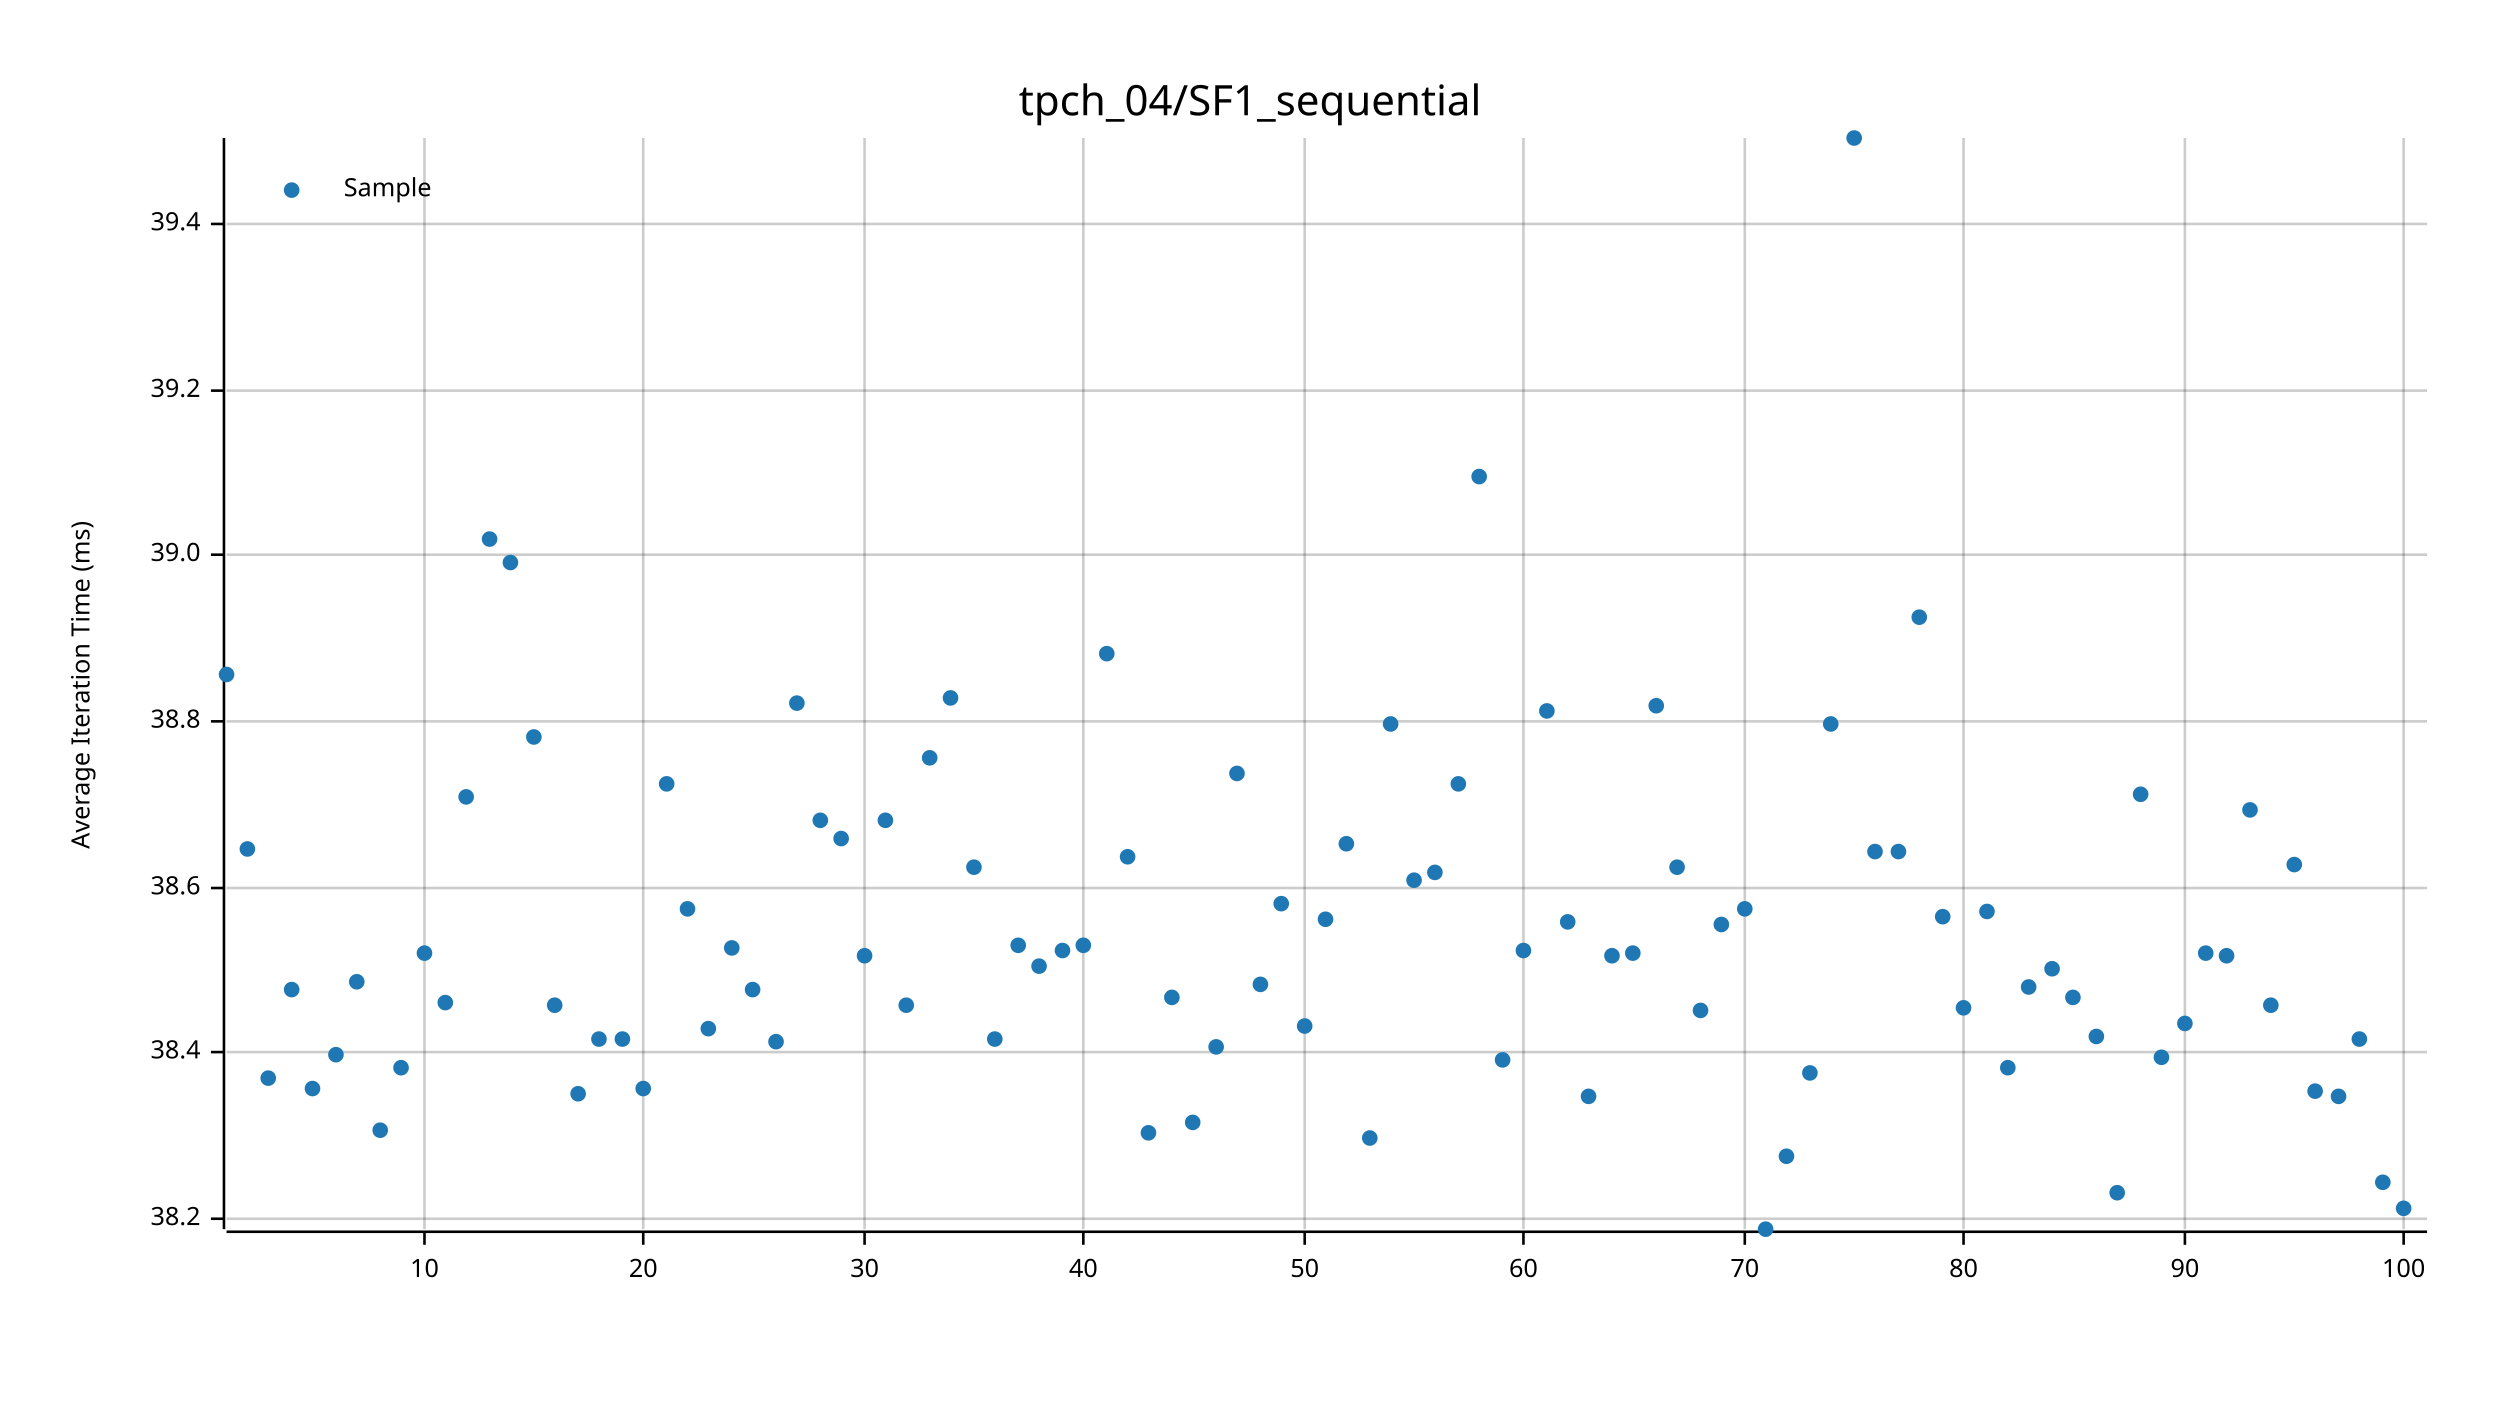
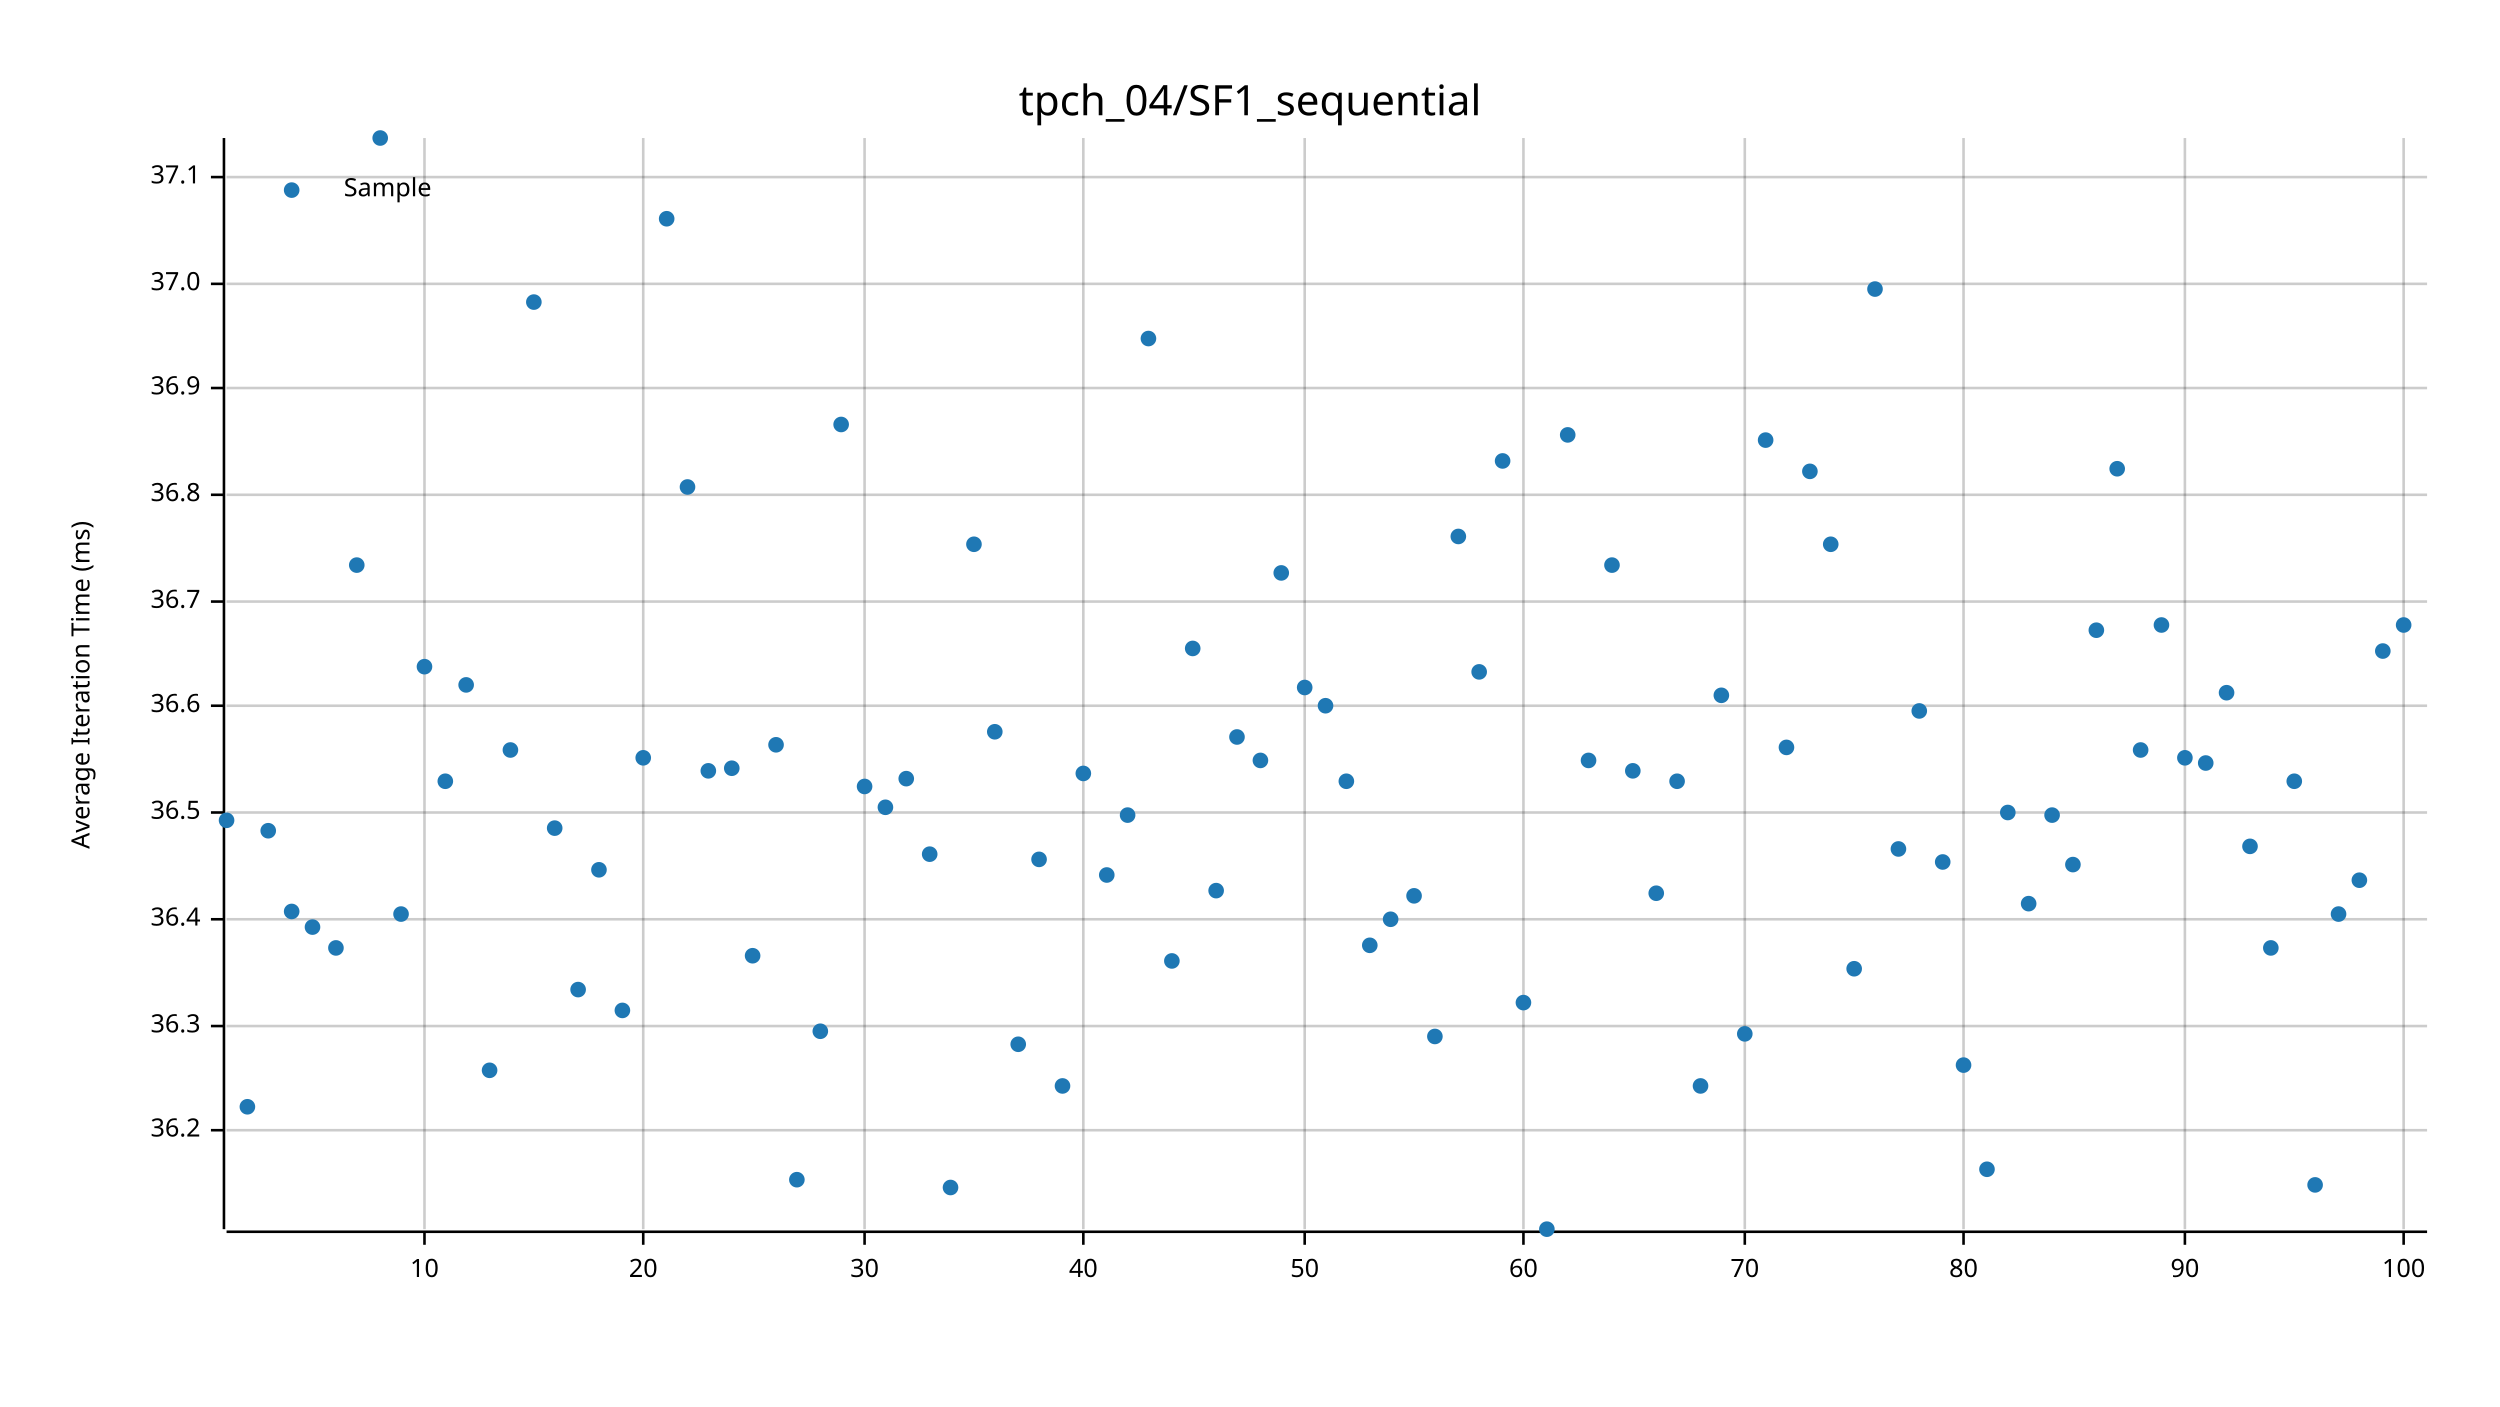
<svg xmlns="http://www.w3.org/2000/svg" width="960" height="540" viewBox="0 0 960 540">
  <text x="480" y="32" dy="0.76em" text-anchor="middle" font-family="sans-serif" font-size="16.129" opacity="1" fill="#000000">
tpch_04/SF1_sequential
</text>
  <text x="27" y="263" dy="0.76em" text-anchor="middle" font-family="sans-serif" font-size="9.677" opacity="1" fill="#000000" transform="rotate(270, 27, 263)">
Average Iteration Time (ms)
</text>
  <line opacity="0.2" stroke="#000000" stroke-width="1" x1="163" y1="472" x2="163" y2="53" />
  <line opacity="0.2" stroke="#000000" stroke-width="1" x1="247" y1="472" x2="247" y2="53" />
  <line opacity="0.2" stroke="#000000" stroke-width="1" x1="332" y1="472" x2="332" y2="53" />
  <line opacity="0.2" stroke="#000000" stroke-width="1" x1="416" y1="472" x2="416" y2="53" />
  <line opacity="0.2" stroke="#000000" stroke-width="1" x1="501" y1="472" x2="501" y2="53" />
  <line opacity="0.2" stroke="#000000" stroke-width="1" x1="585" y1="472" x2="585" y2="53" />
  <line opacity="0.2" stroke="#000000" stroke-width="1" x1="670" y1="472" x2="670" y2="53" />
  <line opacity="0.2" stroke="#000000" stroke-width="1" x1="754" y1="472" x2="754" y2="53" />
  <line opacity="0.2" stroke="#000000" stroke-width="1" x1="839" y1="472" x2="839" y2="53" />
  <line opacity="0.2" stroke="#000000" stroke-width="1" x1="923" y1="472" x2="923" y2="53" />
-   <line opacity="0.2" stroke="#000000" stroke-width="1" x1="87" y1="468" x2="932" y2="468" />
-   <line opacity="0.2" stroke="#000000" stroke-width="1" x1="87" y1="404" x2="932" y2="404" />
-   <line opacity="0.2" stroke="#000000" stroke-width="1" x1="87" y1="341" x2="932" y2="341" />
-   <line opacity="0.2" stroke="#000000" stroke-width="1" x1="87" y1="277" x2="932" y2="277" />
-   <line opacity="0.2" stroke="#000000" stroke-width="1" x1="87" y1="213" x2="932" y2="213" />
-   <line opacity="0.2" stroke="#000000" stroke-width="1" x1="87" y1="150" x2="932" y2="150" />
-   <line opacity="0.2" stroke="#000000" stroke-width="1" x1="87" y1="86" x2="932" y2="86" />
+   <line opacity="0.2" stroke="#000000" stroke-width="1" x1="87" y1="434" x2="932" y2="434" />
+   <line opacity="0.2" stroke="#000000" stroke-width="1" x1="87" y1="394" x2="932" y2="394" />
+   <line opacity="0.2" stroke="#000000" stroke-width="1" x1="87" y1="353" x2="932" y2="353" />
+   <line opacity="0.2" stroke="#000000" stroke-width="1" x1="87" y1="312" x2="932" y2="312" />
+   <line opacity="0.2" stroke="#000000" stroke-width="1" x1="87" y1="271" x2="932" y2="271" />
+   <line opacity="0.2" stroke="#000000" stroke-width="1" x1="87" y1="231" x2="932" y2="231" />
+   <line opacity="0.2" stroke="#000000" stroke-width="1" x1="87" y1="190" x2="932" y2="190" />
+   <line opacity="0.2" stroke="#000000" stroke-width="1" x1="87" y1="149" x2="932" y2="149" />
+   <line opacity="0.2" stroke="#000000" stroke-width="1" x1="87" y1="109" x2="932" y2="109" />
+   <line opacity="0.2" stroke="#000000" stroke-width="1" x1="87" y1="68" x2="932" y2="68" />
  <polyline fill="none" opacity="1" stroke="#000000" stroke-width="1" points="86,53 86,472 " />
-   <text x="77" y="468" dy="0.5ex" text-anchor="end" font-family="sans-serif" font-size="9.677" opacity="1" fill="#000000">
- 38.2
- </text>
-   <polyline fill="none" opacity="1" stroke="#000000" stroke-width="1" points="81,468 86,468 " />
-   <text x="77" y="404" dy="0.5ex" text-anchor="end" font-family="sans-serif" font-size="9.677" opacity="1" fill="#000000">
- 38.4
- </text>
-   <polyline fill="none" opacity="1" stroke="#000000" stroke-width="1" points="81,404 86,404 " />
-   <text x="77" y="341" dy="0.5ex" text-anchor="end" font-family="sans-serif" font-size="9.677" opacity="1" fill="#000000">
- 38.6
- </text>
-   <polyline fill="none" opacity="1" stroke="#000000" stroke-width="1" points="81,341 86,341 " />
-   <text x="77" y="277" dy="0.5ex" text-anchor="end" font-family="sans-serif" font-size="9.677" opacity="1" fill="#000000">
- 38.8
- </text>
-   <polyline fill="none" opacity="1" stroke="#000000" stroke-width="1" points="81,277 86,277 " />
-   <text x="77" y="213" dy="0.5ex" text-anchor="end" font-family="sans-serif" font-size="9.677" opacity="1" fill="#000000">
- 39.0
- </text>
-   <polyline fill="none" opacity="1" stroke="#000000" stroke-width="1" points="81,213 86,213 " />
-   <text x="77" y="150" dy="0.5ex" text-anchor="end" font-family="sans-serif" font-size="9.677" opacity="1" fill="#000000">
- 39.2
- </text>
-   <polyline fill="none" opacity="1" stroke="#000000" stroke-width="1" points="81,150 86,150 " />
-   <text x="77" y="86" dy="0.5ex" text-anchor="end" font-family="sans-serif" font-size="9.677" opacity="1" fill="#000000">
- 39.4
- </text>
-   <polyline fill="none" opacity="1" stroke="#000000" stroke-width="1" points="81,86 86,86 " />
+   <text x="77" y="434" dy="0.5ex" text-anchor="end" font-family="sans-serif" font-size="9.677" opacity="1" fill="#000000">
+ 36.2
+ </text>
+   <polyline fill="none" opacity="1" stroke="#000000" stroke-width="1" points="81,434 86,434 " />
+   <text x="77" y="394" dy="0.5ex" text-anchor="end" font-family="sans-serif" font-size="9.677" opacity="1" fill="#000000">
+ 36.3
+ </text>
+   <polyline fill="none" opacity="1" stroke="#000000" stroke-width="1" points="81,394 86,394 " />
+   <text x="77" y="353" dy="0.5ex" text-anchor="end" font-family="sans-serif" font-size="9.677" opacity="1" fill="#000000">
+ 36.4
+ </text>
+   <polyline fill="none" opacity="1" stroke="#000000" stroke-width="1" points="81,353 86,353 " />
+   <text x="77" y="312" dy="0.5ex" text-anchor="end" font-family="sans-serif" font-size="9.677" opacity="1" fill="#000000">
+ 36.5
+ </text>
+   <polyline fill="none" opacity="1" stroke="#000000" stroke-width="1" points="81,312 86,312 " />
+   <text x="77" y="271" dy="0.5ex" text-anchor="end" font-family="sans-serif" font-size="9.677" opacity="1" fill="#000000">
+ 36.6
+ </text>
+   <polyline fill="none" opacity="1" stroke="#000000" stroke-width="1" points="81,271 86,271 " />
+   <text x="77" y="231" dy="0.5ex" text-anchor="end" font-family="sans-serif" font-size="9.677" opacity="1" fill="#000000">
+ 36.7
+ </text>
+   <polyline fill="none" opacity="1" stroke="#000000" stroke-width="1" points="81,231 86,231 " />
+   <text x="77" y="190" dy="0.5ex" text-anchor="end" font-family="sans-serif" font-size="9.677" opacity="1" fill="#000000">
+ 36.8
+ </text>
+   <polyline fill="none" opacity="1" stroke="#000000" stroke-width="1" points="81,190 86,190 " />
+   <text x="77" y="149" dy="0.5ex" text-anchor="end" font-family="sans-serif" font-size="9.677" opacity="1" fill="#000000">
+ 36.9
+ </text>
+   <polyline fill="none" opacity="1" stroke="#000000" stroke-width="1" points="81,149 86,149 " />
+   <text x="77" y="109" dy="0.5ex" text-anchor="end" font-family="sans-serif" font-size="9.677" opacity="1" fill="#000000">
+ 37.0
+ </text>
+   <polyline fill="none" opacity="1" stroke="#000000" stroke-width="1" points="81,109 86,109 " />
+   <text x="77" y="68" dy="0.5ex" text-anchor="end" font-family="sans-serif" font-size="9.677" opacity="1" fill="#000000">
+ 37.1
+ </text>
+   <polyline fill="none" opacity="1" stroke="#000000" stroke-width="1" points="81,68 86,68 " />
  <polyline fill="none" opacity="1" stroke="#000000" stroke-width="1" points="87,473 932,473 " />
  <text x="163" y="483" dy="0.76em" text-anchor="middle" font-family="sans-serif" font-size="9.677" opacity="1" fill="#000000">
10
</text>
  <polyline fill="none" opacity="1" stroke="#000000" stroke-width="1" points="163,473 163,478 " />
  <text x="247" y="483" dy="0.76em" text-anchor="middle" font-family="sans-serif" font-size="9.677" opacity="1" fill="#000000">
20
</text>
  <polyline fill="none" opacity="1" stroke="#000000" stroke-width="1" points="247,473 247,478 " />
  <text x="332" y="483" dy="0.76em" text-anchor="middle" font-family="sans-serif" font-size="9.677" opacity="1" fill="#000000">
30
</text>
  <polyline fill="none" opacity="1" stroke="#000000" stroke-width="1" points="332,473 332,478 " />
  <text x="416" y="483" dy="0.76em" text-anchor="middle" font-family="sans-serif" font-size="9.677" opacity="1" fill="#000000">
40
</text>
  <polyline fill="none" opacity="1" stroke="#000000" stroke-width="1" points="416,473 416,478 " />
  <text x="501" y="483" dy="0.76em" text-anchor="middle" font-family="sans-serif" font-size="9.677" opacity="1" fill="#000000">
50
</text>
  <polyline fill="none" opacity="1" stroke="#000000" stroke-width="1" points="501,473 501,478 " />
  <text x="585" y="483" dy="0.76em" text-anchor="middle" font-family="sans-serif" font-size="9.677" opacity="1" fill="#000000">
60
</text>
  <polyline fill="none" opacity="1" stroke="#000000" stroke-width="1" points="585,473 585,478 " />
  <text x="670" y="483" dy="0.76em" text-anchor="middle" font-family="sans-serif" font-size="9.677" opacity="1" fill="#000000">
70
</text>
  <polyline fill="none" opacity="1" stroke="#000000" stroke-width="1" points="670,473 670,478 " />
  <text x="754" y="483" dy="0.76em" text-anchor="middle" font-family="sans-serif" font-size="9.677" opacity="1" fill="#000000">
80
</text>
  <polyline fill="none" opacity="1" stroke="#000000" stroke-width="1" points="754,473 754,478 " />
  <text x="839" y="483" dy="0.76em" text-anchor="middle" font-family="sans-serif" font-size="9.677" opacity="1" fill="#000000">
90
</text>
  <polyline fill="none" opacity="1" stroke="#000000" stroke-width="1" points="839,473 839,478 " />
  <text x="923" y="483" dy="0.76em" text-anchor="middle" font-family="sans-serif" font-size="9.677" opacity="1" fill="#000000">
100
</text>
  <polyline fill="none" opacity="1" stroke="#000000" stroke-width="1" points="923,473 923,478 " />
-   <circle cx="87" cy="259" r="3" opacity="1" fill="#1F78B4" stroke="none" stroke-width="1" />
-   <circle cx="95" cy="326" r="3" opacity="1" fill="#1F78B4" stroke="none" stroke-width="1" />
-   <circle cx="103" cy="414" r="3" opacity="1" fill="#1F78B4" stroke="none" stroke-width="1" />
-   <circle cx="112" cy="380" r="3" opacity="1" fill="#1F78B4" stroke="none" stroke-width="1" />
-   <circle cx="120" cy="418" r="3" opacity="1" fill="#1F78B4" stroke="none" stroke-width="1" />
-   <circle cx="129" cy="405" r="3" opacity="1" fill="#1F78B4" stroke="none" stroke-width="1" />
-   <circle cx="137" cy="377" r="3" opacity="1" fill="#1F78B4" stroke="none" stroke-width="1" />
-   <circle cx="146" cy="434" r="3" opacity="1" fill="#1F78B4" stroke="none" stroke-width="1" />
-   <circle cx="154" cy="410" r="3" opacity="1" fill="#1F78B4" stroke="none" stroke-width="1" />
-   <circle cx="163" cy="366" r="3" opacity="1" fill="#1F78B4" stroke="none" stroke-width="1" />
-   <circle cx="171" cy="385" r="3" opacity="1" fill="#1F78B4" stroke="none" stroke-width="1" />
-   <circle cx="179" cy="306" r="3" opacity="1" fill="#1F78B4" stroke="none" stroke-width="1" />
-   <circle cx="188" cy="207" r="3" opacity="1" fill="#1F78B4" stroke="none" stroke-width="1" />
-   <circle cx="196" cy="216" r="3" opacity="1" fill="#1F78B4" stroke="none" stroke-width="1" />
-   <circle cx="205" cy="283" r="3" opacity="1" fill="#1F78B4" stroke="none" stroke-width="1" />
-   <circle cx="213" cy="386" r="3" opacity="1" fill="#1F78B4" stroke="none" stroke-width="1" />
-   <circle cx="222" cy="420" r="3" opacity="1" fill="#1F78B4" stroke="none" stroke-width="1" />
-   <circle cx="230" cy="399" r="3" opacity="1" fill="#1F78B4" stroke="none" stroke-width="1" />
-   <circle cx="239" cy="399" r="3" opacity="1" fill="#1F78B4" stroke="none" stroke-width="1" />
-   <circle cx="247" cy="418" r="3" opacity="1" fill="#1F78B4" stroke="none" stroke-width="1" />
-   <circle cx="256" cy="301" r="3" opacity="1" fill="#1F78B4" stroke="none" stroke-width="1" />
-   <circle cx="264" cy="349" r="3" opacity="1" fill="#1F78B4" stroke="none" stroke-width="1" />
-   <circle cx="272" cy="395" r="3" opacity="1" fill="#1F78B4" stroke="none" stroke-width="1" />
-   <circle cx="281" cy="364" r="3" opacity="1" fill="#1F78B4" stroke="none" stroke-width="1" />
-   <circle cx="289" cy="380" r="3" opacity="1" fill="#1F78B4" stroke="none" stroke-width="1" />
-   <circle cx="298" cy="400" r="3" opacity="1" fill="#1F78B4" stroke="none" stroke-width="1" />
-   <circle cx="306" cy="270" r="3" opacity="1" fill="#1F78B4" stroke="none" stroke-width="1" />
-   <circle cx="315" cy="315" r="3" opacity="1" fill="#1F78B4" stroke="none" stroke-width="1" />
-   <circle cx="323" cy="322" r="3" opacity="1" fill="#1F78B4" stroke="none" stroke-width="1" />
-   <circle cx="332" cy="367" r="3" opacity="1" fill="#1F78B4" stroke="none" stroke-width="1" />
-   <circle cx="340" cy="315" r="3" opacity="1" fill="#1F78B4" stroke="none" stroke-width="1" />
-   <circle cx="348" cy="386" r="3" opacity="1" fill="#1F78B4" stroke="none" stroke-width="1" />
-   <circle cx="357" cy="291" r="3" opacity="1" fill="#1F78B4" stroke="none" stroke-width="1" />
-   <circle cx="365" cy="268" r="3" opacity="1" fill="#1F78B4" stroke="none" stroke-width="1" />
-   <circle cx="374" cy="333" r="3" opacity="1" fill="#1F78B4" stroke="none" stroke-width="1" />
-   <circle cx="382" cy="399" r="3" opacity="1" fill="#1F78B4" stroke="none" stroke-width="1" />
-   <circle cx="391" cy="363" r="3" opacity="1" fill="#1F78B4" stroke="none" stroke-width="1" />
-   <circle cx="399" cy="371" r="3" opacity="1" fill="#1F78B4" stroke="none" stroke-width="1" />
-   <circle cx="408" cy="365" r="3" opacity="1" fill="#1F78B4" stroke="none" stroke-width="1" />
-   <circle cx="416" cy="363" r="3" opacity="1" fill="#1F78B4" stroke="none" stroke-width="1" />
-   <circle cx="425" cy="251" r="3" opacity="1" fill="#1F78B4" stroke="none" stroke-width="1" />
-   <circle cx="433" cy="329" r="3" opacity="1" fill="#1F78B4" stroke="none" stroke-width="1" />
-   <circle cx="441" cy="435" r="3" opacity="1" fill="#1F78B4" stroke="none" stroke-width="1" />
-   <circle cx="450" cy="383" r="3" opacity="1" fill="#1F78B4" stroke="none" stroke-width="1" />
-   <circle cx="458" cy="431" r="3" opacity="1" fill="#1F78B4" stroke="none" stroke-width="1" />
-   <circle cx="467" cy="402" r="3" opacity="1" fill="#1F78B4" stroke="none" stroke-width="1" />
-   <circle cx="475" cy="297" r="3" opacity="1" fill="#1F78B4" stroke="none" stroke-width="1" />
-   <circle cx="484" cy="378" r="3" opacity="1" fill="#1F78B4" stroke="none" stroke-width="1" />
-   <circle cx="492" cy="347" r="3" opacity="1" fill="#1F78B4" stroke="none" stroke-width="1" />
-   <circle cx="501" cy="394" r="3" opacity="1" fill="#1F78B4" stroke="none" stroke-width="1" />
-   <circle cx="509" cy="353" r="3" opacity="1" fill="#1F78B4" stroke="none" stroke-width="1" />
-   <circle cx="517" cy="324" r="3" opacity="1" fill="#1F78B4" stroke="none" stroke-width="1" />
-   <circle cx="526" cy="437" r="3" opacity="1" fill="#1F78B4" stroke="none" stroke-width="1" />
-   <circle cx="534" cy="278" r="3" opacity="1" fill="#1F78B4" stroke="none" stroke-width="1" />
-   <circle cx="543" cy="338" r="3" opacity="1" fill="#1F78B4" stroke="none" stroke-width="1" />
-   <circle cx="551" cy="335" r="3" opacity="1" fill="#1F78B4" stroke="none" stroke-width="1" />
-   <circle cx="560" cy="301" r="3" opacity="1" fill="#1F78B4" stroke="none" stroke-width="1" />
-   <circle cx="568" cy="183" r="3" opacity="1" fill="#1F78B4" stroke="none" stroke-width="1" />
-   <circle cx="577" cy="407" r="3" opacity="1" fill="#1F78B4" stroke="none" stroke-width="1" />
-   <circle cx="585" cy="365" r="3" opacity="1" fill="#1F78B4" stroke="none" stroke-width="1" />
-   <circle cx="594" cy="273" r="3" opacity="1" fill="#1F78B4" stroke="none" stroke-width="1" />
-   <circle cx="602" cy="354" r="3" opacity="1" fill="#1F78B4" stroke="none" stroke-width="1" />
-   <circle cx="610" cy="421" r="3" opacity="1" fill="#1F78B4" stroke="none" stroke-width="1" />
-   <circle cx="619" cy="367" r="3" opacity="1" fill="#1F78B4" stroke="none" stroke-width="1" />
-   <circle cx="627" cy="366" r="3" opacity="1" fill="#1F78B4" stroke="none" stroke-width="1" />
-   <circle cx="636" cy="271" r="3" opacity="1" fill="#1F78B4" stroke="none" stroke-width="1" />
-   <circle cx="644" cy="333" r="3" opacity="1" fill="#1F78B4" stroke="none" stroke-width="1" />
-   <circle cx="653" cy="388" r="3" opacity="1" fill="#1F78B4" stroke="none" stroke-width="1" />
-   <circle cx="661" cy="355" r="3" opacity="1" fill="#1F78B4" stroke="none" stroke-width="1" />
-   <circle cx="670" cy="349" r="3" opacity="1" fill="#1F78B4" stroke="none" stroke-width="1" />
-   <circle cx="678" cy="472" r="3" opacity="1" fill="#1F78B4" stroke="none" stroke-width="1" />
-   <circle cx="686" cy="444" r="3" opacity="1" fill="#1F78B4" stroke="none" stroke-width="1" />
-   <circle cx="695" cy="412" r="3" opacity="1" fill="#1F78B4" stroke="none" stroke-width="1" />
-   <circle cx="703" cy="278" r="3" opacity="1" fill="#1F78B4" stroke="none" stroke-width="1" />
-   <circle cx="712" cy="53" r="3" opacity="1" fill="#1F78B4" stroke="none" stroke-width="1" />
-   <circle cx="720" cy="327" r="3" opacity="1" fill="#1F78B4" stroke="none" stroke-width="1" />
-   <circle cx="729" cy="327" r="3" opacity="1" fill="#1F78B4" stroke="none" stroke-width="1" />
-   <circle cx="737" cy="237" r="3" opacity="1" fill="#1F78B4" stroke="none" stroke-width="1" />
-   <circle cx="746" cy="352" r="3" opacity="1" fill="#1F78B4" stroke="none" stroke-width="1" />
-   <circle cx="754" cy="387" r="3" opacity="1" fill="#1F78B4" stroke="none" stroke-width="1" />
-   <circle cx="763" cy="350" r="3" opacity="1" fill="#1F78B4" stroke="none" stroke-width="1" />
-   <circle cx="771" cy="410" r="3" opacity="1" fill="#1F78B4" stroke="none" stroke-width="1" />
-   <circle cx="779" cy="379" r="3" opacity="1" fill="#1F78B4" stroke="none" stroke-width="1" />
-   <circle cx="788" cy="372" r="3" opacity="1" fill="#1F78B4" stroke="none" stroke-width="1" />
-   <circle cx="796" cy="383" r="3" opacity="1" fill="#1F78B4" stroke="none" stroke-width="1" />
-   <circle cx="805" cy="398" r="3" opacity="1" fill="#1F78B4" stroke="none" stroke-width="1" />
-   <circle cx="813" cy="458" r="3" opacity="1" fill="#1F78B4" stroke="none" stroke-width="1" />
-   <circle cx="822" cy="305" r="3" opacity="1" fill="#1F78B4" stroke="none" stroke-width="1" />
-   <circle cx="830" cy="406" r="3" opacity="1" fill="#1F78B4" stroke="none" stroke-width="1" />
-   <circle cx="839" cy="393" r="3" opacity="1" fill="#1F78B4" stroke="none" stroke-width="1" />
-   <circle cx="847" cy="366" r="3" opacity="1" fill="#1F78B4" stroke="none" stroke-width="1" />
-   <circle cx="855" cy="367" r="3" opacity="1" fill="#1F78B4" stroke="none" stroke-width="1" />
-   <circle cx="864" cy="311" r="3" opacity="1" fill="#1F78B4" stroke="none" stroke-width="1" />
-   <circle cx="872" cy="386" r="3" opacity="1" fill="#1F78B4" stroke="none" stroke-width="1" />
-   <circle cx="881" cy="332" r="3" opacity="1" fill="#1F78B4" stroke="none" stroke-width="1" />
-   <circle cx="889" cy="419" r="3" opacity="1" fill="#1F78B4" stroke="none" stroke-width="1" />
-   <circle cx="898" cy="421" r="3" opacity="1" fill="#1F78B4" stroke="none" stroke-width="1" />
-   <circle cx="906" cy="399" r="3" opacity="1" fill="#1F78B4" stroke="none" stroke-width="1" />
-   <circle cx="915" cy="454" r="3" opacity="1" fill="#1F78B4" stroke="none" stroke-width="1" />
-   <circle cx="923" cy="464" r="3" opacity="1" fill="#1F78B4" stroke="none" stroke-width="1" />
+   <circle cx="87" cy="315" r="3" opacity="1" fill="#1F78B4" stroke="none" stroke-width="1" />
+   <circle cx="95" cy="425" r="3" opacity="1" fill="#1F78B4" stroke="none" stroke-width="1" />
+   <circle cx="103" cy="319" r="3" opacity="1" fill="#1F78B4" stroke="none" stroke-width="1" />
+   <circle cx="112" cy="350" r="3" opacity="1" fill="#1F78B4" stroke="none" stroke-width="1" />
+   <circle cx="120" cy="356" r="3" opacity="1" fill="#1F78B4" stroke="none" stroke-width="1" />
+   <circle cx="129" cy="364" r="3" opacity="1" fill="#1F78B4" stroke="none" stroke-width="1" />
+   <circle cx="137" cy="217" r="3" opacity="1" fill="#1F78B4" stroke="none" stroke-width="1" />
+   <circle cx="146" cy="53" r="3" opacity="1" fill="#1F78B4" stroke="none" stroke-width="1" />
+   <circle cx="154" cy="351" r="3" opacity="1" fill="#1F78B4" stroke="none" stroke-width="1" />
+   <circle cx="163" cy="256" r="3" opacity="1" fill="#1F78B4" stroke="none" stroke-width="1" />
+   <circle cx="171" cy="300" r="3" opacity="1" fill="#1F78B4" stroke="none" stroke-width="1" />
+   <circle cx="179" cy="263" r="3" opacity="1" fill="#1F78B4" stroke="none" stroke-width="1" />
+   <circle cx="188" cy="411" r="3" opacity="1" fill="#1F78B4" stroke="none" stroke-width="1" />
+   <circle cx="196" cy="288" r="3" opacity="1" fill="#1F78B4" stroke="none" stroke-width="1" />
+   <circle cx="205" cy="116" r="3" opacity="1" fill="#1F78B4" stroke="none" stroke-width="1" />
+   <circle cx="213" cy="318" r="3" opacity="1" fill="#1F78B4" stroke="none" stroke-width="1" />
+   <circle cx="222" cy="380" r="3" opacity="1" fill="#1F78B4" stroke="none" stroke-width="1" />
+   <circle cx="230" cy="334" r="3" opacity="1" fill="#1F78B4" stroke="none" stroke-width="1" />
+   <circle cx="239" cy="388" r="3" opacity="1" fill="#1F78B4" stroke="none" stroke-width="1" />
+   <circle cx="247" cy="291" r="3" opacity="1" fill="#1F78B4" stroke="none" stroke-width="1" />
+   <circle cx="256" cy="84" r="3" opacity="1" fill="#1F78B4" stroke="none" stroke-width="1" />
+   <circle cx="264" cy="187" r="3" opacity="1" fill="#1F78B4" stroke="none" stroke-width="1" />
+   <circle cx="272" cy="296" r="3" opacity="1" fill="#1F78B4" stroke="none" stroke-width="1" />
+   <circle cx="281" cy="295" r="3" opacity="1" fill="#1F78B4" stroke="none" stroke-width="1" />
+   <circle cx="289" cy="367" r="3" opacity="1" fill="#1F78B4" stroke="none" stroke-width="1" />
+   <circle cx="298" cy="286" r="3" opacity="1" fill="#1F78B4" stroke="none" stroke-width="1" />
+   <circle cx="306" cy="453" r="3" opacity="1" fill="#1F78B4" stroke="none" stroke-width="1" />
+   <circle cx="315" cy="396" r="3" opacity="1" fill="#1F78B4" stroke="none" stroke-width="1" />
+   <circle cx="323" cy="163" r="3" opacity="1" fill="#1F78B4" stroke="none" stroke-width="1" />
+   <circle cx="332" cy="302" r="3" opacity="1" fill="#1F78B4" stroke="none" stroke-width="1" />
+   <circle cx="340" cy="310" r="3" opacity="1" fill="#1F78B4" stroke="none" stroke-width="1" />
+   <circle cx="348" cy="299" r="3" opacity="1" fill="#1F78B4" stroke="none" stroke-width="1" />
+   <circle cx="357" cy="328" r="3" opacity="1" fill="#1F78B4" stroke="none" stroke-width="1" />
+   <circle cx="365" cy="456" r="3" opacity="1" fill="#1F78B4" stroke="none" stroke-width="1" />
+   <circle cx="374" cy="209" r="3" opacity="1" fill="#1F78B4" stroke="none" stroke-width="1" />
+   <circle cx="382" cy="281" r="3" opacity="1" fill="#1F78B4" stroke="none" stroke-width="1" />
+   <circle cx="391" cy="401" r="3" opacity="1" fill="#1F78B4" stroke="none" stroke-width="1" />
+   <circle cx="399" cy="330" r="3" opacity="1" fill="#1F78B4" stroke="none" stroke-width="1" />
+   <circle cx="408" cy="417" r="3" opacity="1" fill="#1F78B4" stroke="none" stroke-width="1" />
+   <circle cx="416" cy="297" r="3" opacity="1" fill="#1F78B4" stroke="none" stroke-width="1" />
+   <circle cx="425" cy="336" r="3" opacity="1" fill="#1F78B4" stroke="none" stroke-width="1" />
+   <circle cx="433" cy="313" r="3" opacity="1" fill="#1F78B4" stroke="none" stroke-width="1" />
+   <circle cx="441" cy="130" r="3" opacity="1" fill="#1F78B4" stroke="none" stroke-width="1" />
+   <circle cx="450" cy="369" r="3" opacity="1" fill="#1F78B4" stroke="none" stroke-width="1" />
+   <circle cx="458" cy="249" r="3" opacity="1" fill="#1F78B4" stroke="none" stroke-width="1" />
+   <circle cx="467" cy="342" r="3" opacity="1" fill="#1F78B4" stroke="none" stroke-width="1" />
+   <circle cx="475" cy="283" r="3" opacity="1" fill="#1F78B4" stroke="none" stroke-width="1" />
+   <circle cx="484" cy="292" r="3" opacity="1" fill="#1F78B4" stroke="none" stroke-width="1" />
+   <circle cx="492" cy="220" r="3" opacity="1" fill="#1F78B4" stroke="none" stroke-width="1" />
+   <circle cx="501" cy="264" r="3" opacity="1" fill="#1F78B4" stroke="none" stroke-width="1" />
+   <circle cx="509" cy="271" r="3" opacity="1" fill="#1F78B4" stroke="none" stroke-width="1" />
+   <circle cx="517" cy="300" r="3" opacity="1" fill="#1F78B4" stroke="none" stroke-width="1" />
+   <circle cx="526" cy="363" r="3" opacity="1" fill="#1F78B4" stroke="none" stroke-width="1" />
+   <circle cx="534" cy="353" r="3" opacity="1" fill="#1F78B4" stroke="none" stroke-width="1" />
+   <circle cx="543" cy="344" r="3" opacity="1" fill="#1F78B4" stroke="none" stroke-width="1" />
+   <circle cx="551" cy="398" r="3" opacity="1" fill="#1F78B4" stroke="none" stroke-width="1" />
+   <circle cx="560" cy="206" r="3" opacity="1" fill="#1F78B4" stroke="none" stroke-width="1" />
+   <circle cx="568" cy="258" r="3" opacity="1" fill="#1F78B4" stroke="none" stroke-width="1" />
+   <circle cx="577" cy="177" r="3" opacity="1" fill="#1F78B4" stroke="none" stroke-width="1" />
+   <circle cx="585" cy="385" r="3" opacity="1" fill="#1F78B4" stroke="none" stroke-width="1" />
+   <circle cx="594" cy="472" r="3" opacity="1" fill="#1F78B4" stroke="none" stroke-width="1" />
+   <circle cx="602" cy="167" r="3" opacity="1" fill="#1F78B4" stroke="none" stroke-width="1" />
+   <circle cx="610" cy="292" r="3" opacity="1" fill="#1F78B4" stroke="none" stroke-width="1" />
+   <circle cx="619" cy="217" r="3" opacity="1" fill="#1F78B4" stroke="none" stroke-width="1" />
+   <circle cx="627" cy="296" r="3" opacity="1" fill="#1F78B4" stroke="none" stroke-width="1" />
+   <circle cx="636" cy="343" r="3" opacity="1" fill="#1F78B4" stroke="none" stroke-width="1" />
+   <circle cx="644" cy="300" r="3" opacity="1" fill="#1F78B4" stroke="none" stroke-width="1" />
+   <circle cx="653" cy="417" r="3" opacity="1" fill="#1F78B4" stroke="none" stroke-width="1" />
+   <circle cx="661" cy="267" r="3" opacity="1" fill="#1F78B4" stroke="none" stroke-width="1" />
+   <circle cx="670" cy="397" r="3" opacity="1" fill="#1F78B4" stroke="none" stroke-width="1" />
+   <circle cx="678" cy="169" r="3" opacity="1" fill="#1F78B4" stroke="none" stroke-width="1" />
+   <circle cx="686" cy="287" r="3" opacity="1" fill="#1F78B4" stroke="none" stroke-width="1" />
+   <circle cx="695" cy="181" r="3" opacity="1" fill="#1F78B4" stroke="none" stroke-width="1" />
+   <circle cx="703" cy="209" r="3" opacity="1" fill="#1F78B4" stroke="none" stroke-width="1" />
+   <circle cx="712" cy="372" r="3" opacity="1" fill="#1F78B4" stroke="none" stroke-width="1" />
+   <circle cx="720" cy="111" r="3" opacity="1" fill="#1F78B4" stroke="none" stroke-width="1" />
+   <circle cx="729" cy="326" r="3" opacity="1" fill="#1F78B4" stroke="none" stroke-width="1" />
+   <circle cx="737" cy="273" r="3" opacity="1" fill="#1F78B4" stroke="none" stroke-width="1" />
+   <circle cx="746" cy="331" r="3" opacity="1" fill="#1F78B4" stroke="none" stroke-width="1" />
+   <circle cx="754" cy="409" r="3" opacity="1" fill="#1F78B4" stroke="none" stroke-width="1" />
+   <circle cx="763" cy="449" r="3" opacity="1" fill="#1F78B4" stroke="none" stroke-width="1" />
+   <circle cx="771" cy="312" r="3" opacity="1" fill="#1F78B4" stroke="none" stroke-width="1" />
+   <circle cx="779" cy="347" r="3" opacity="1" fill="#1F78B4" stroke="none" stroke-width="1" />
+   <circle cx="788" cy="313" r="3" opacity="1" fill="#1F78B4" stroke="none" stroke-width="1" />
+   <circle cx="796" cy="332" r="3" opacity="1" fill="#1F78B4" stroke="none" stroke-width="1" />
+   <circle cx="805" cy="242" r="3" opacity="1" fill="#1F78B4" stroke="none" stroke-width="1" />
+   <circle cx="813" cy="180" r="3" opacity="1" fill="#1F78B4" stroke="none" stroke-width="1" />
+   <circle cx="822" cy="288" r="3" opacity="1" fill="#1F78B4" stroke="none" stroke-width="1" />
+   <circle cx="830" cy="240" r="3" opacity="1" fill="#1F78B4" stroke="none" stroke-width="1" />
+   <circle cx="839" cy="291" r="3" opacity="1" fill="#1F78B4" stroke="none" stroke-width="1" />
+   <circle cx="847" cy="293" r="3" opacity="1" fill="#1F78B4" stroke="none" stroke-width="1" />
+   <circle cx="855" cy="266" r="3" opacity="1" fill="#1F78B4" stroke="none" stroke-width="1" />
+   <circle cx="864" cy="325" r="3" opacity="1" fill="#1F78B4" stroke="none" stroke-width="1" />
+   <circle cx="872" cy="364" r="3" opacity="1" fill="#1F78B4" stroke="none" stroke-width="1" />
+   <circle cx="881" cy="300" r="3" opacity="1" fill="#1F78B4" stroke="none" stroke-width="1" />
+   <circle cx="889" cy="455" r="3" opacity="1" fill="#1F78B4" stroke="none" stroke-width="1" />
+   <circle cx="898" cy="351" r="3" opacity="1" fill="#1F78B4" stroke="none" stroke-width="1" />
+   <circle cx="906" cy="338" r="3" opacity="1" fill="#1F78B4" stroke="none" stroke-width="1" />
+   <circle cx="915" cy="250" r="3" opacity="1" fill="#1F78B4" stroke="none" stroke-width="1" />
+   <circle cx="923" cy="240" r="3" opacity="1" fill="#1F78B4" stroke="none" stroke-width="1" />
  <text x="132" y="68" dy="0.76em" text-anchor="start" font-family="sans-serif" font-size="9.677" opacity="1" fill="#000000">
Sample
</text>
  <circle cx="112" cy="73" r="3" opacity="1" fill="#1F78B4" stroke="none" stroke-width="1" />
</svg>
